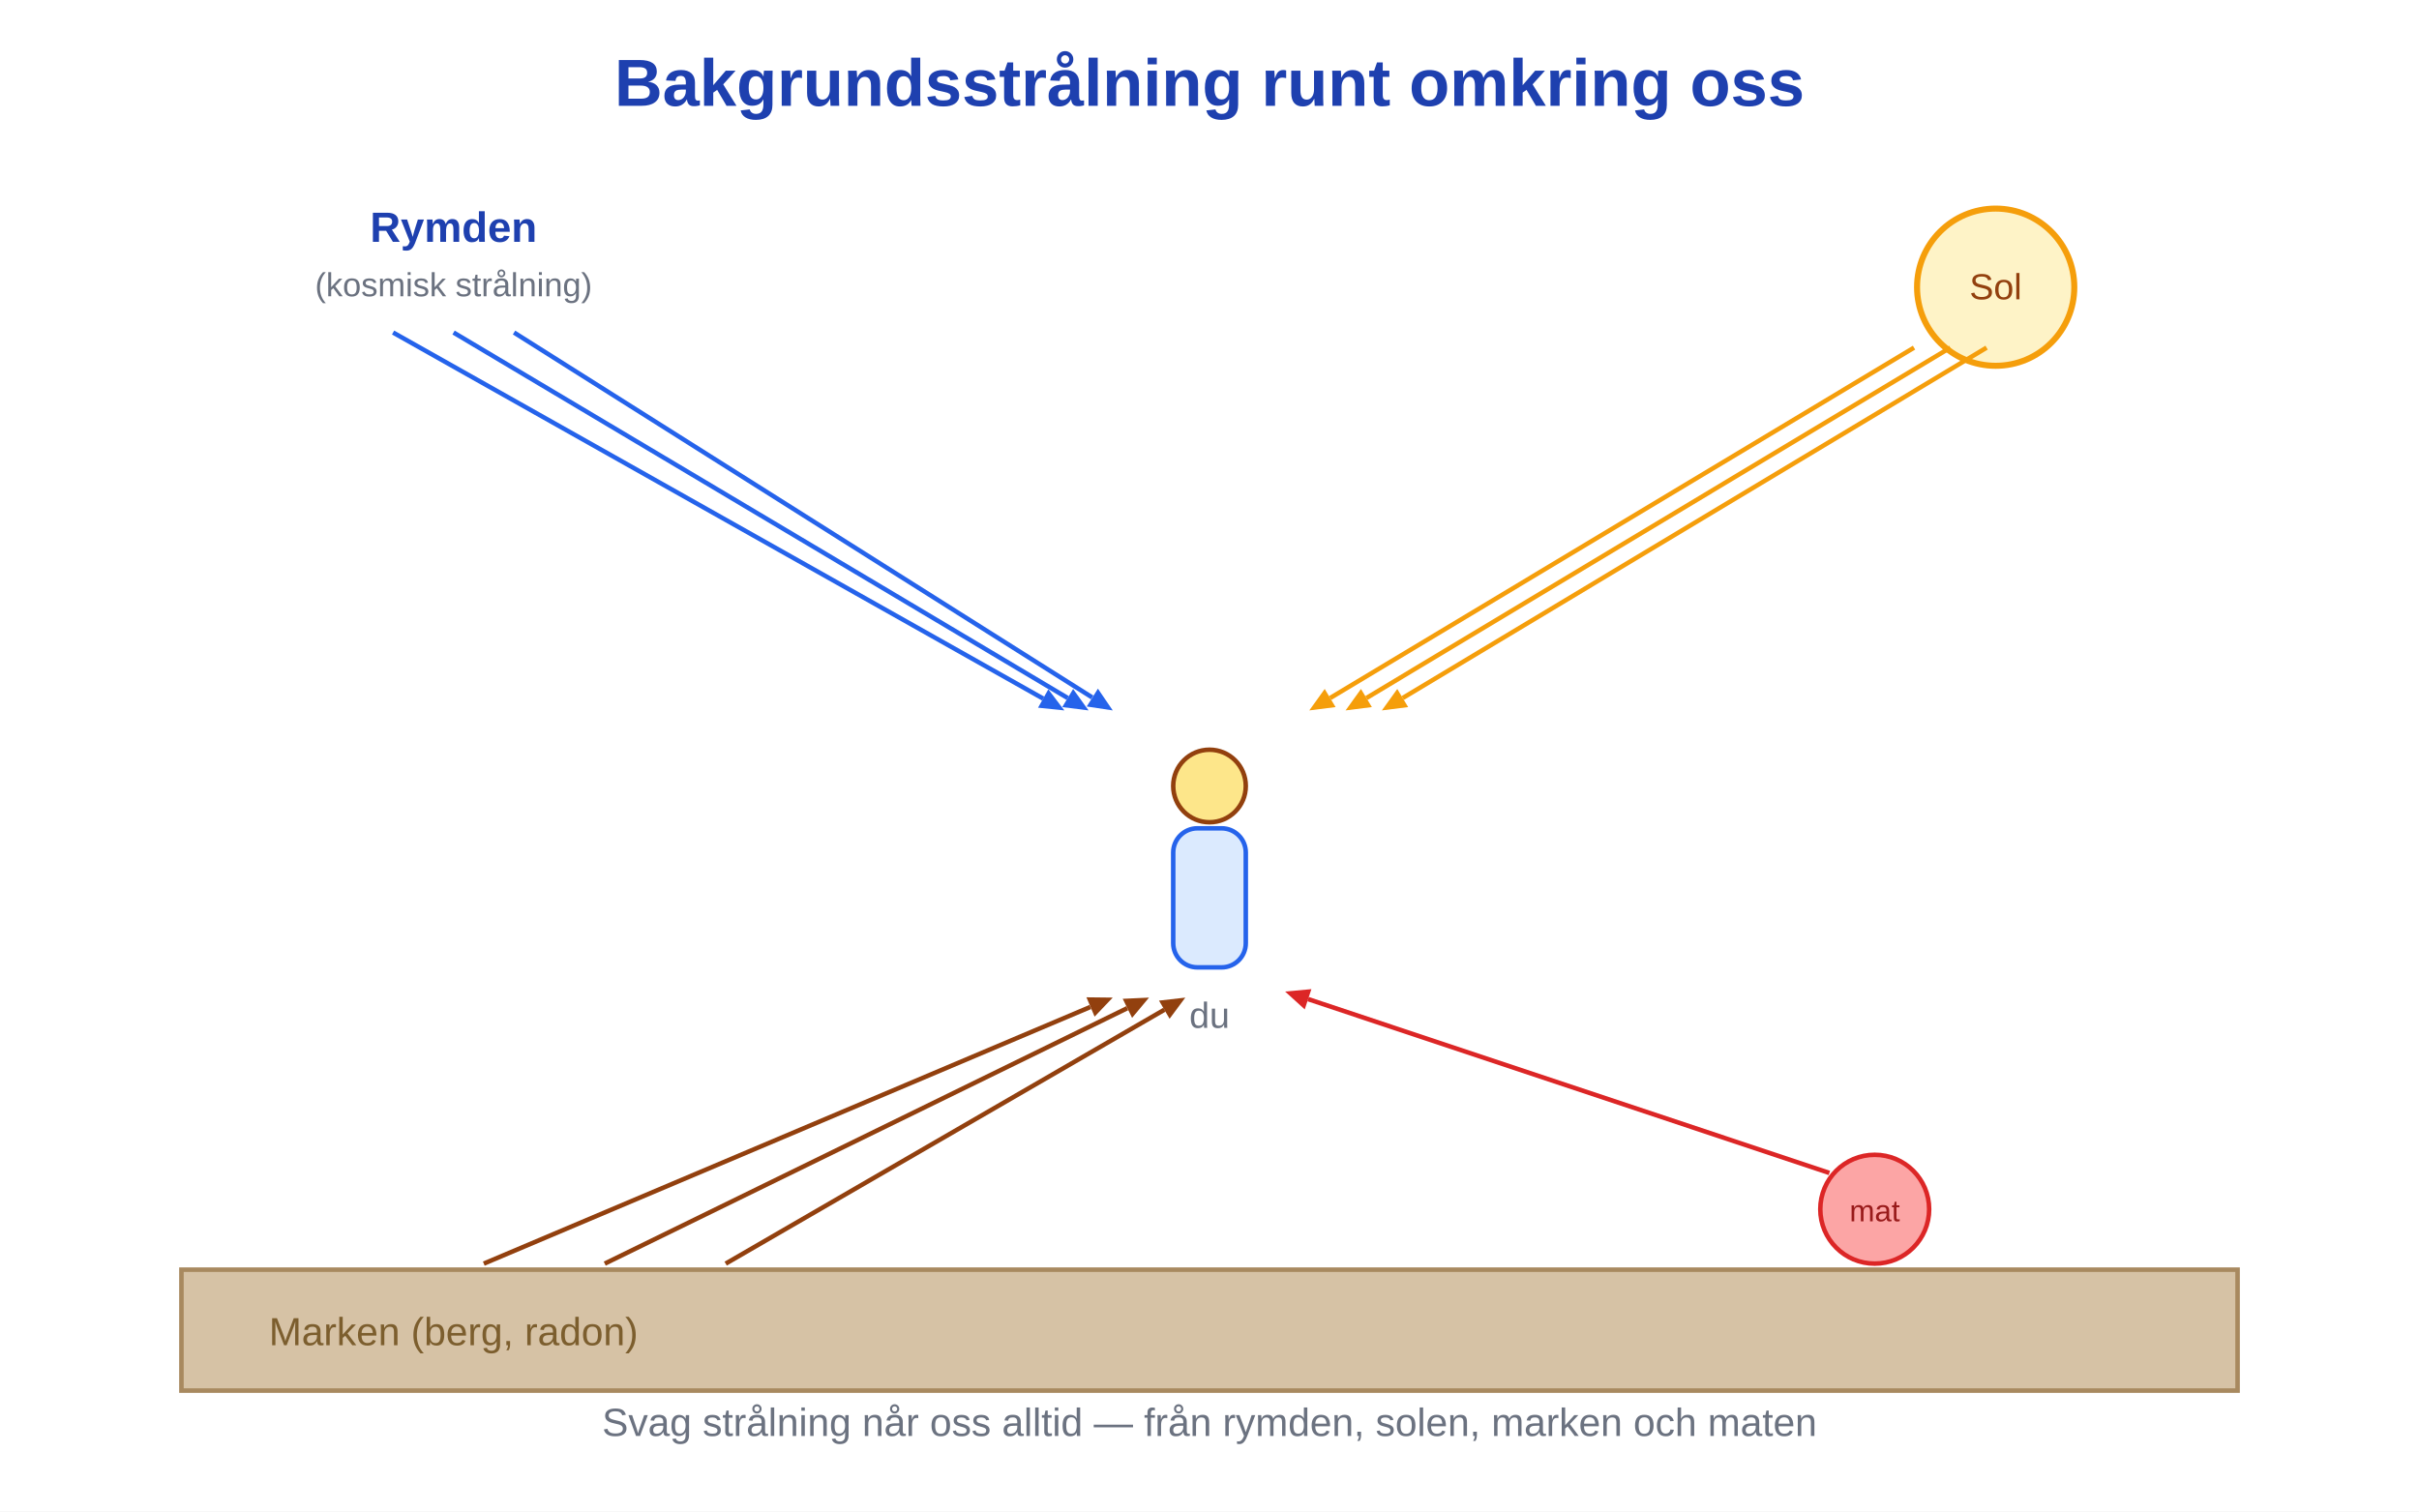
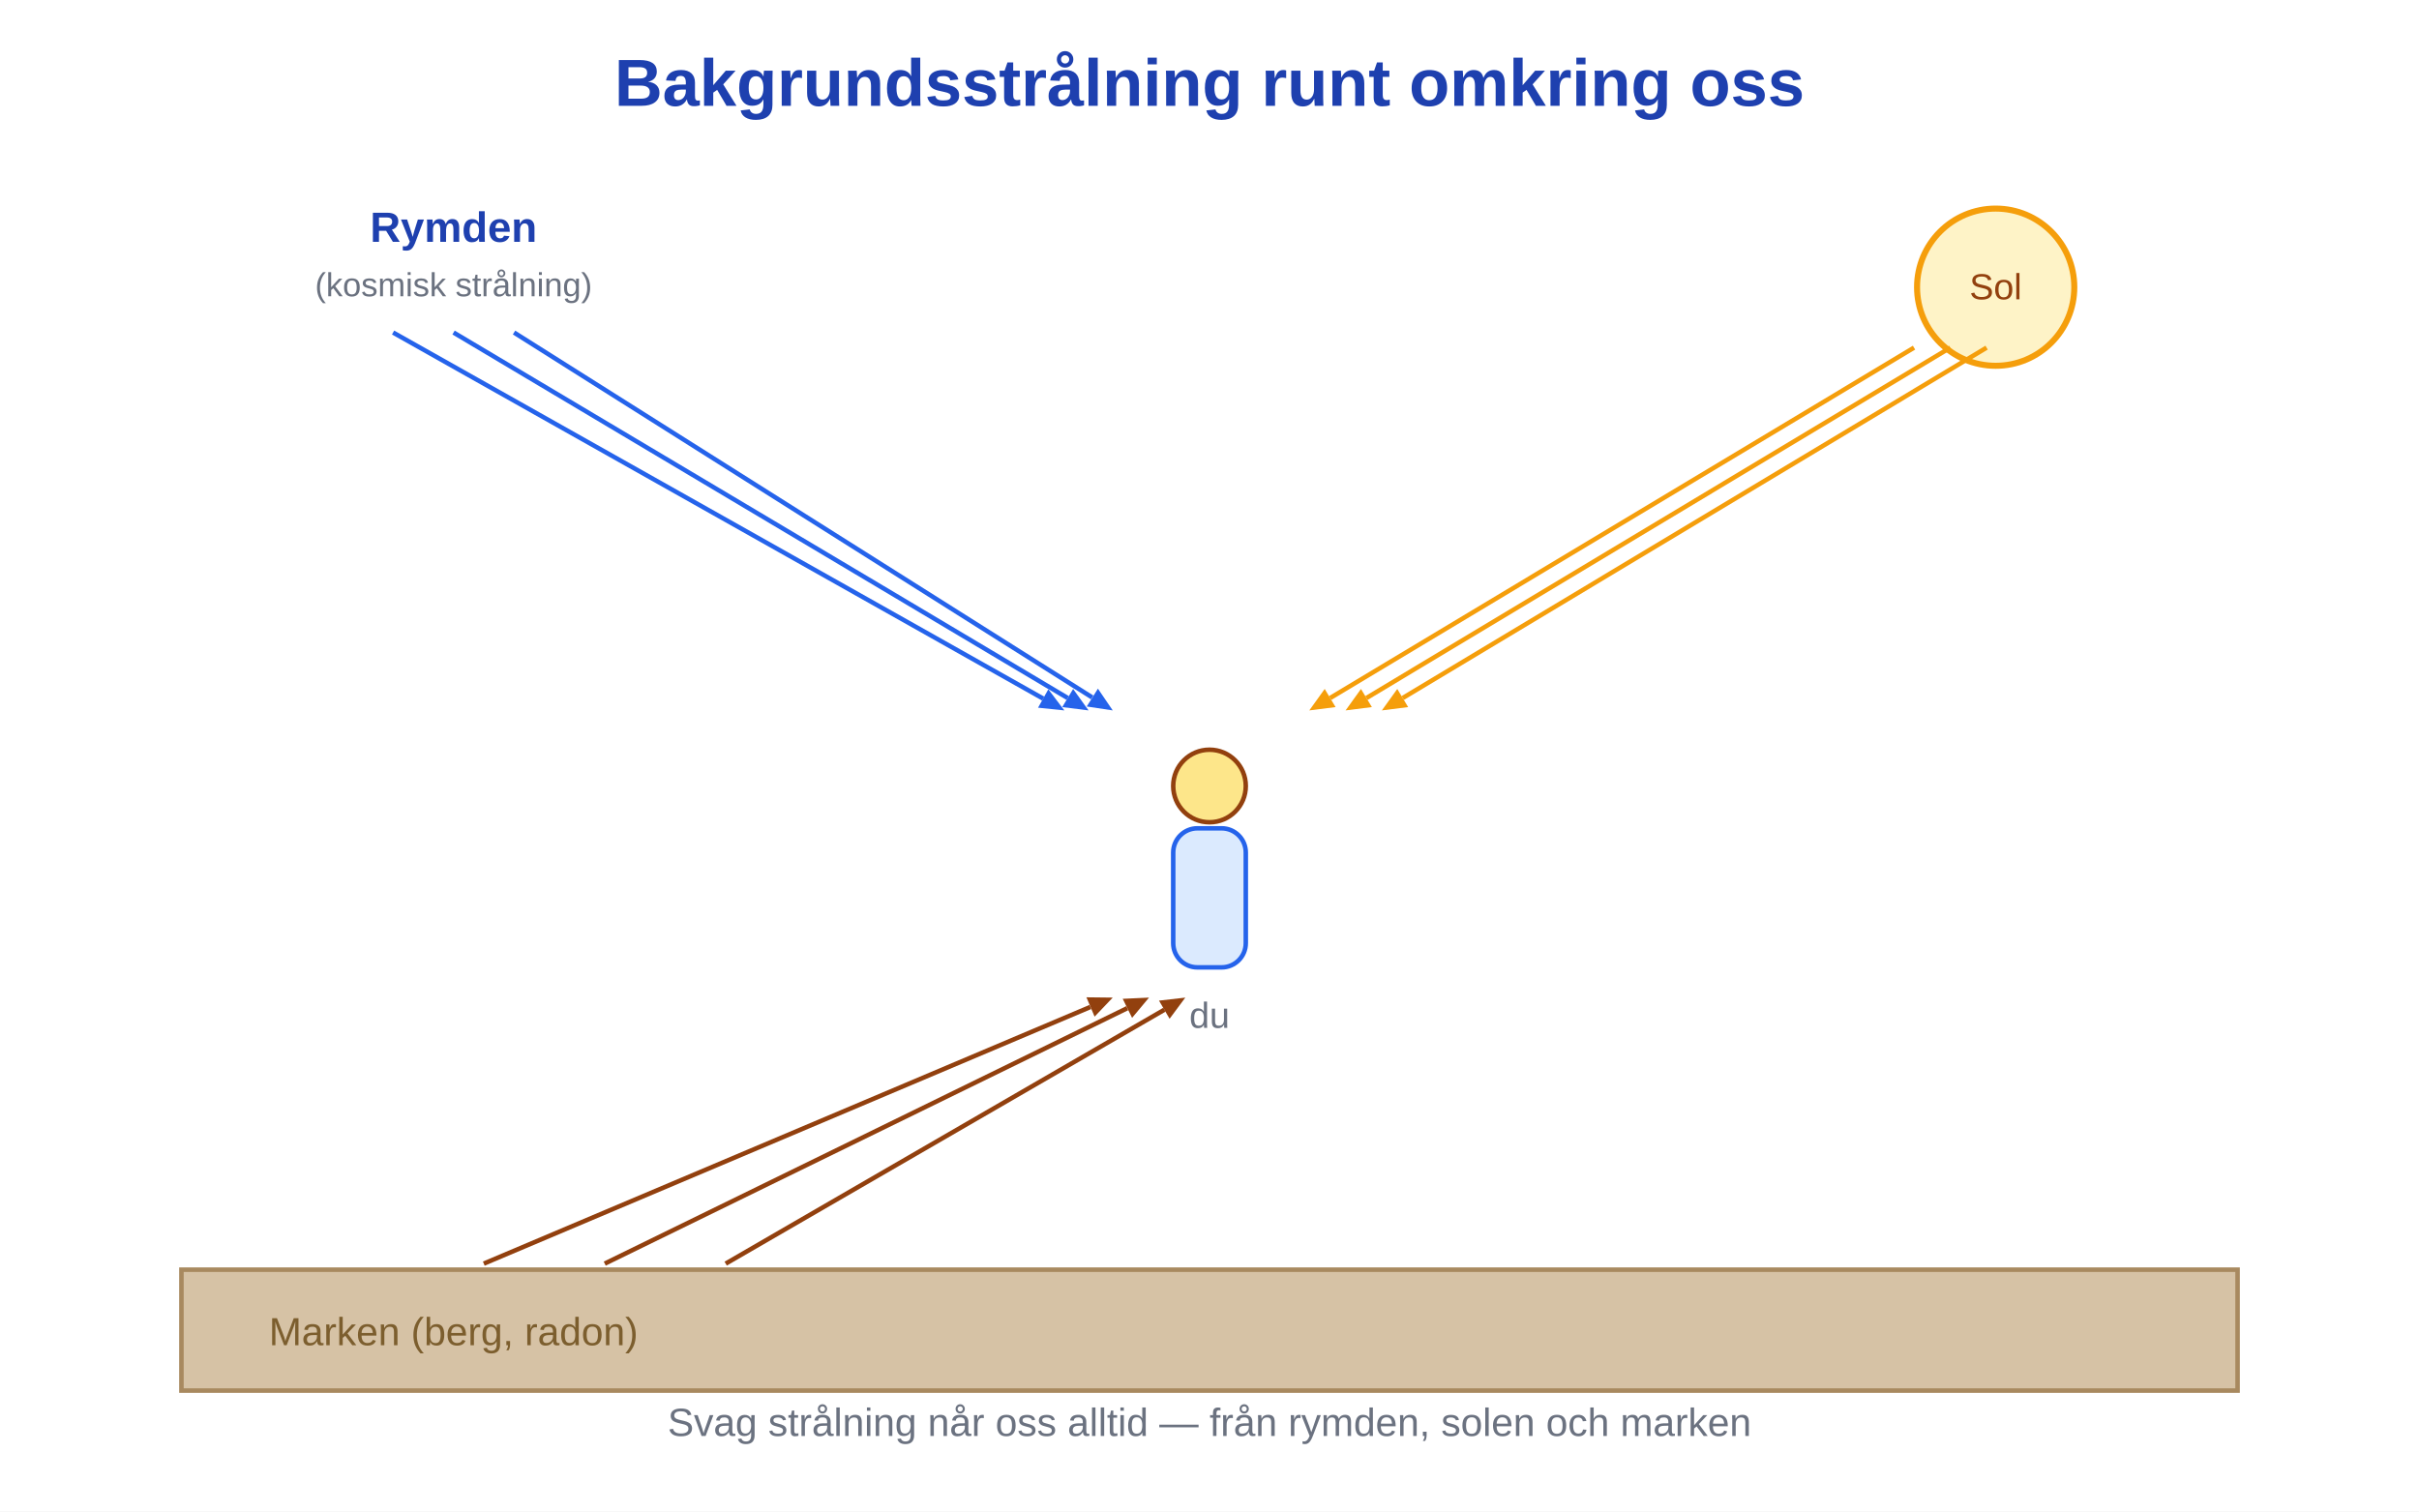
<svg xmlns="http://www.w3.org/2000/svg" viewBox="0 0 800 500" width="800" height="500">
  <rect width="800" height="500" fill="white" />
  <text x="400" y="35" font-family="Arial,sans-serif" font-size="22" fill="#1e40af" text-anchor="middle" font-weight="bold">Bakgrundsstrålning runt omkring oss</text>
  <circle cx="400" cy="260" r="12" fill="#fde68a" stroke="#92400e" stroke-width="1.5" />
  <rect x="388" y="274" width="24" height="46" rx="8" fill="#dbeafe" stroke="#2563eb" stroke-width="1.5" />
  <text x="400" y="340" font-family="Arial,sans-serif" font-size="12" fill="#6b7280" text-anchor="middle">du</text>
  <text x="150" y="80" font-family="Arial,sans-serif" font-size="14" fill="#1e40af" text-anchor="middle" font-weight="bold">Rymden</text>
  <text x="150" y="98" font-family="Arial,sans-serif" font-size="11" fill="#6b7280" text-anchor="middle">(kosmisk strålning)</text>
  <line x1="130.0" y1="110.0" x2="345.0" y2="231.1" stroke="#2563eb" stroke-width="1.5" />
  <polygon points="352.0,235.0 346.7,228.0 343.3,234.1" fill="#2563eb" />
  <line x1="150.0" y1="110.0" x2="353.1" y2="230.9" stroke="#2563eb" stroke-width="1.5" />
  <polygon points="360.0,235.0 354.9,227.9 351.3,233.9" fill="#2563eb" />
  <line x1="170.0" y1="110.0" x2="361.2" y2="230.7" stroke="#2563eb" stroke-width="1.5" />
  <polygon points="368.0,235.0 363.1,227.8 359.4,233.7" fill="#2563eb" />
  <circle cx="660" cy="95" r="26" fill="#fef3c7" stroke="#f59e0b" stroke-width="2" />
  <text x="660" y="99" font-family="Arial,sans-serif" font-size="12" fill="#92400e" text-anchor="middle">Sol</text>
  <line x1="633.0" y1="115.0" x2="439.9" y2="230.9" stroke="#f59e0b" stroke-width="1.5" />
  <polygon points="433.0,235.0 441.7,233.9 438.1,227.9" fill="#f59e0b" />
  <line x1="645.0" y1="115.0" x2="451.9" y2="230.9" stroke="#f59e0b" stroke-width="1.5" />
  <polygon points="445.0,235.0 453.7,233.9 450.1,227.9" fill="#f59e0b" />
  <line x1="657.0" y1="115.0" x2="463.9" y2="230.9" stroke="#f59e0b" stroke-width="1.5" />
  <polygon points="457.0,235.0 465.7,233.9 462.1,227.9" fill="#f59e0b" />
  <rect x="60" y="420" width="680" height="40" fill="#d6c2a5" stroke="#a8895f" stroke-width="1.5" />
  <text x="150" y="445" font-family="Arial,sans-serif" font-size="13" fill="#7c5e2e" text-anchor="middle">Marken (berg, radon)</text>
  <line x1="160.0" y1="418.0" x2="360.6" y2="333.1" stroke="#92400e" stroke-width="1.5" />
  <polygon points="368.0,330.0 359.3,329.9 362.0,336.3" fill="#92400e" />
  <line x1="200.0" y1="418.0" x2="372.8" y2="333.5" stroke="#92400e" stroke-width="1.5" />
  <polygon points="380.0,330.0 371.3,330.4 374.4,336.7" fill="#92400e" />
  <line x1="240.0" y1="418.0" x2="385.1" y2="334.0" stroke="#92400e" stroke-width="1.5" />
  <polygon points="392.0,330.0 383.3,331.0 386.8,337.0" fill="#92400e" />
-   <circle cx="620" cy="400" r="18" fill="#fca5a5" stroke="#dc2626" stroke-width="1.5" />
-   <text x="620" y="404" font-family="Arial,sans-serif" font-size="10" fill="#991b1b" text-anchor="middle">mat</text>
-   <line x1="605.0" y1="388.0" x2="432.6" y2="330.5" stroke="#dc2626" stroke-width="1.5" />
-   <polygon points="425.0,328.0 431.5,333.9 433.7,327.2" fill="#dc2626" />
-   <text x="400" y="475" font-family="Arial,sans-serif" font-size="13" fill="#6b7280" text-anchor="middle">Svag strålning når oss alltid — från rymden, solen, marken och maten</text>
+   <text x="400" y="475" font-family="Arial,sans-serif" font-size="13" fill="#6b7280" text-anchor="middle">Svag strålning når oss alltid — från rymden, solen och marken</text>
</svg>
